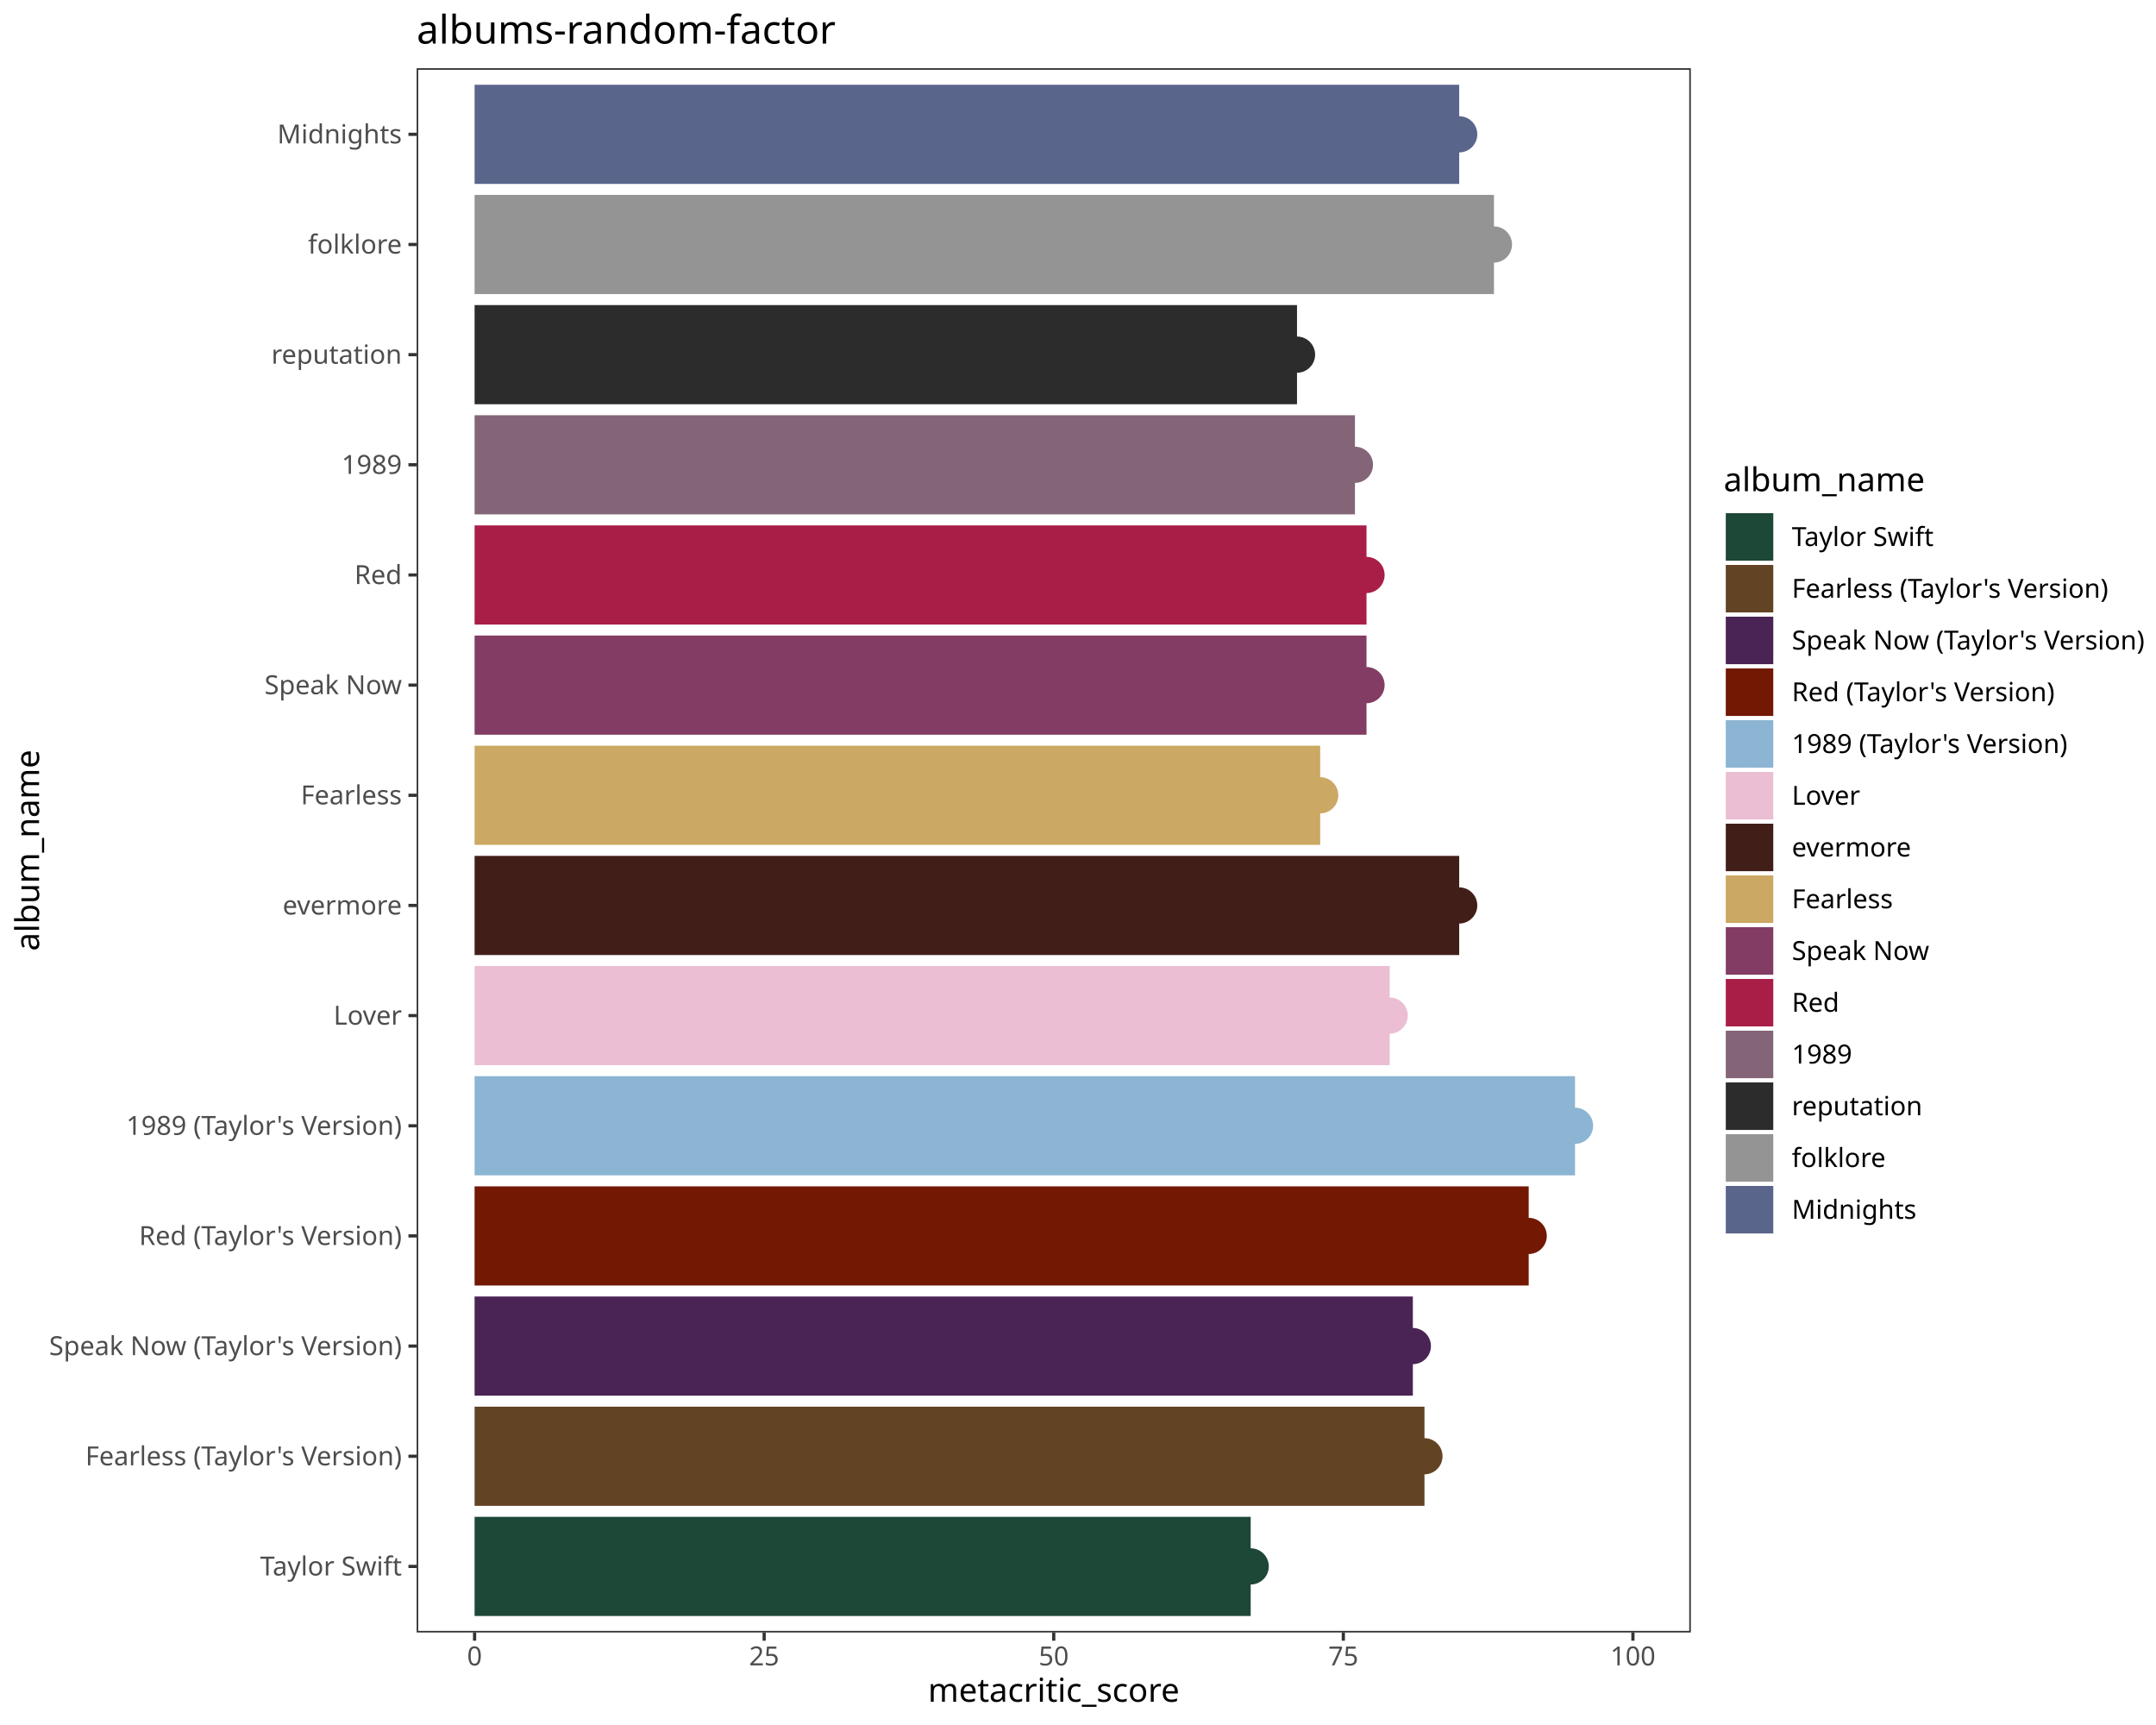
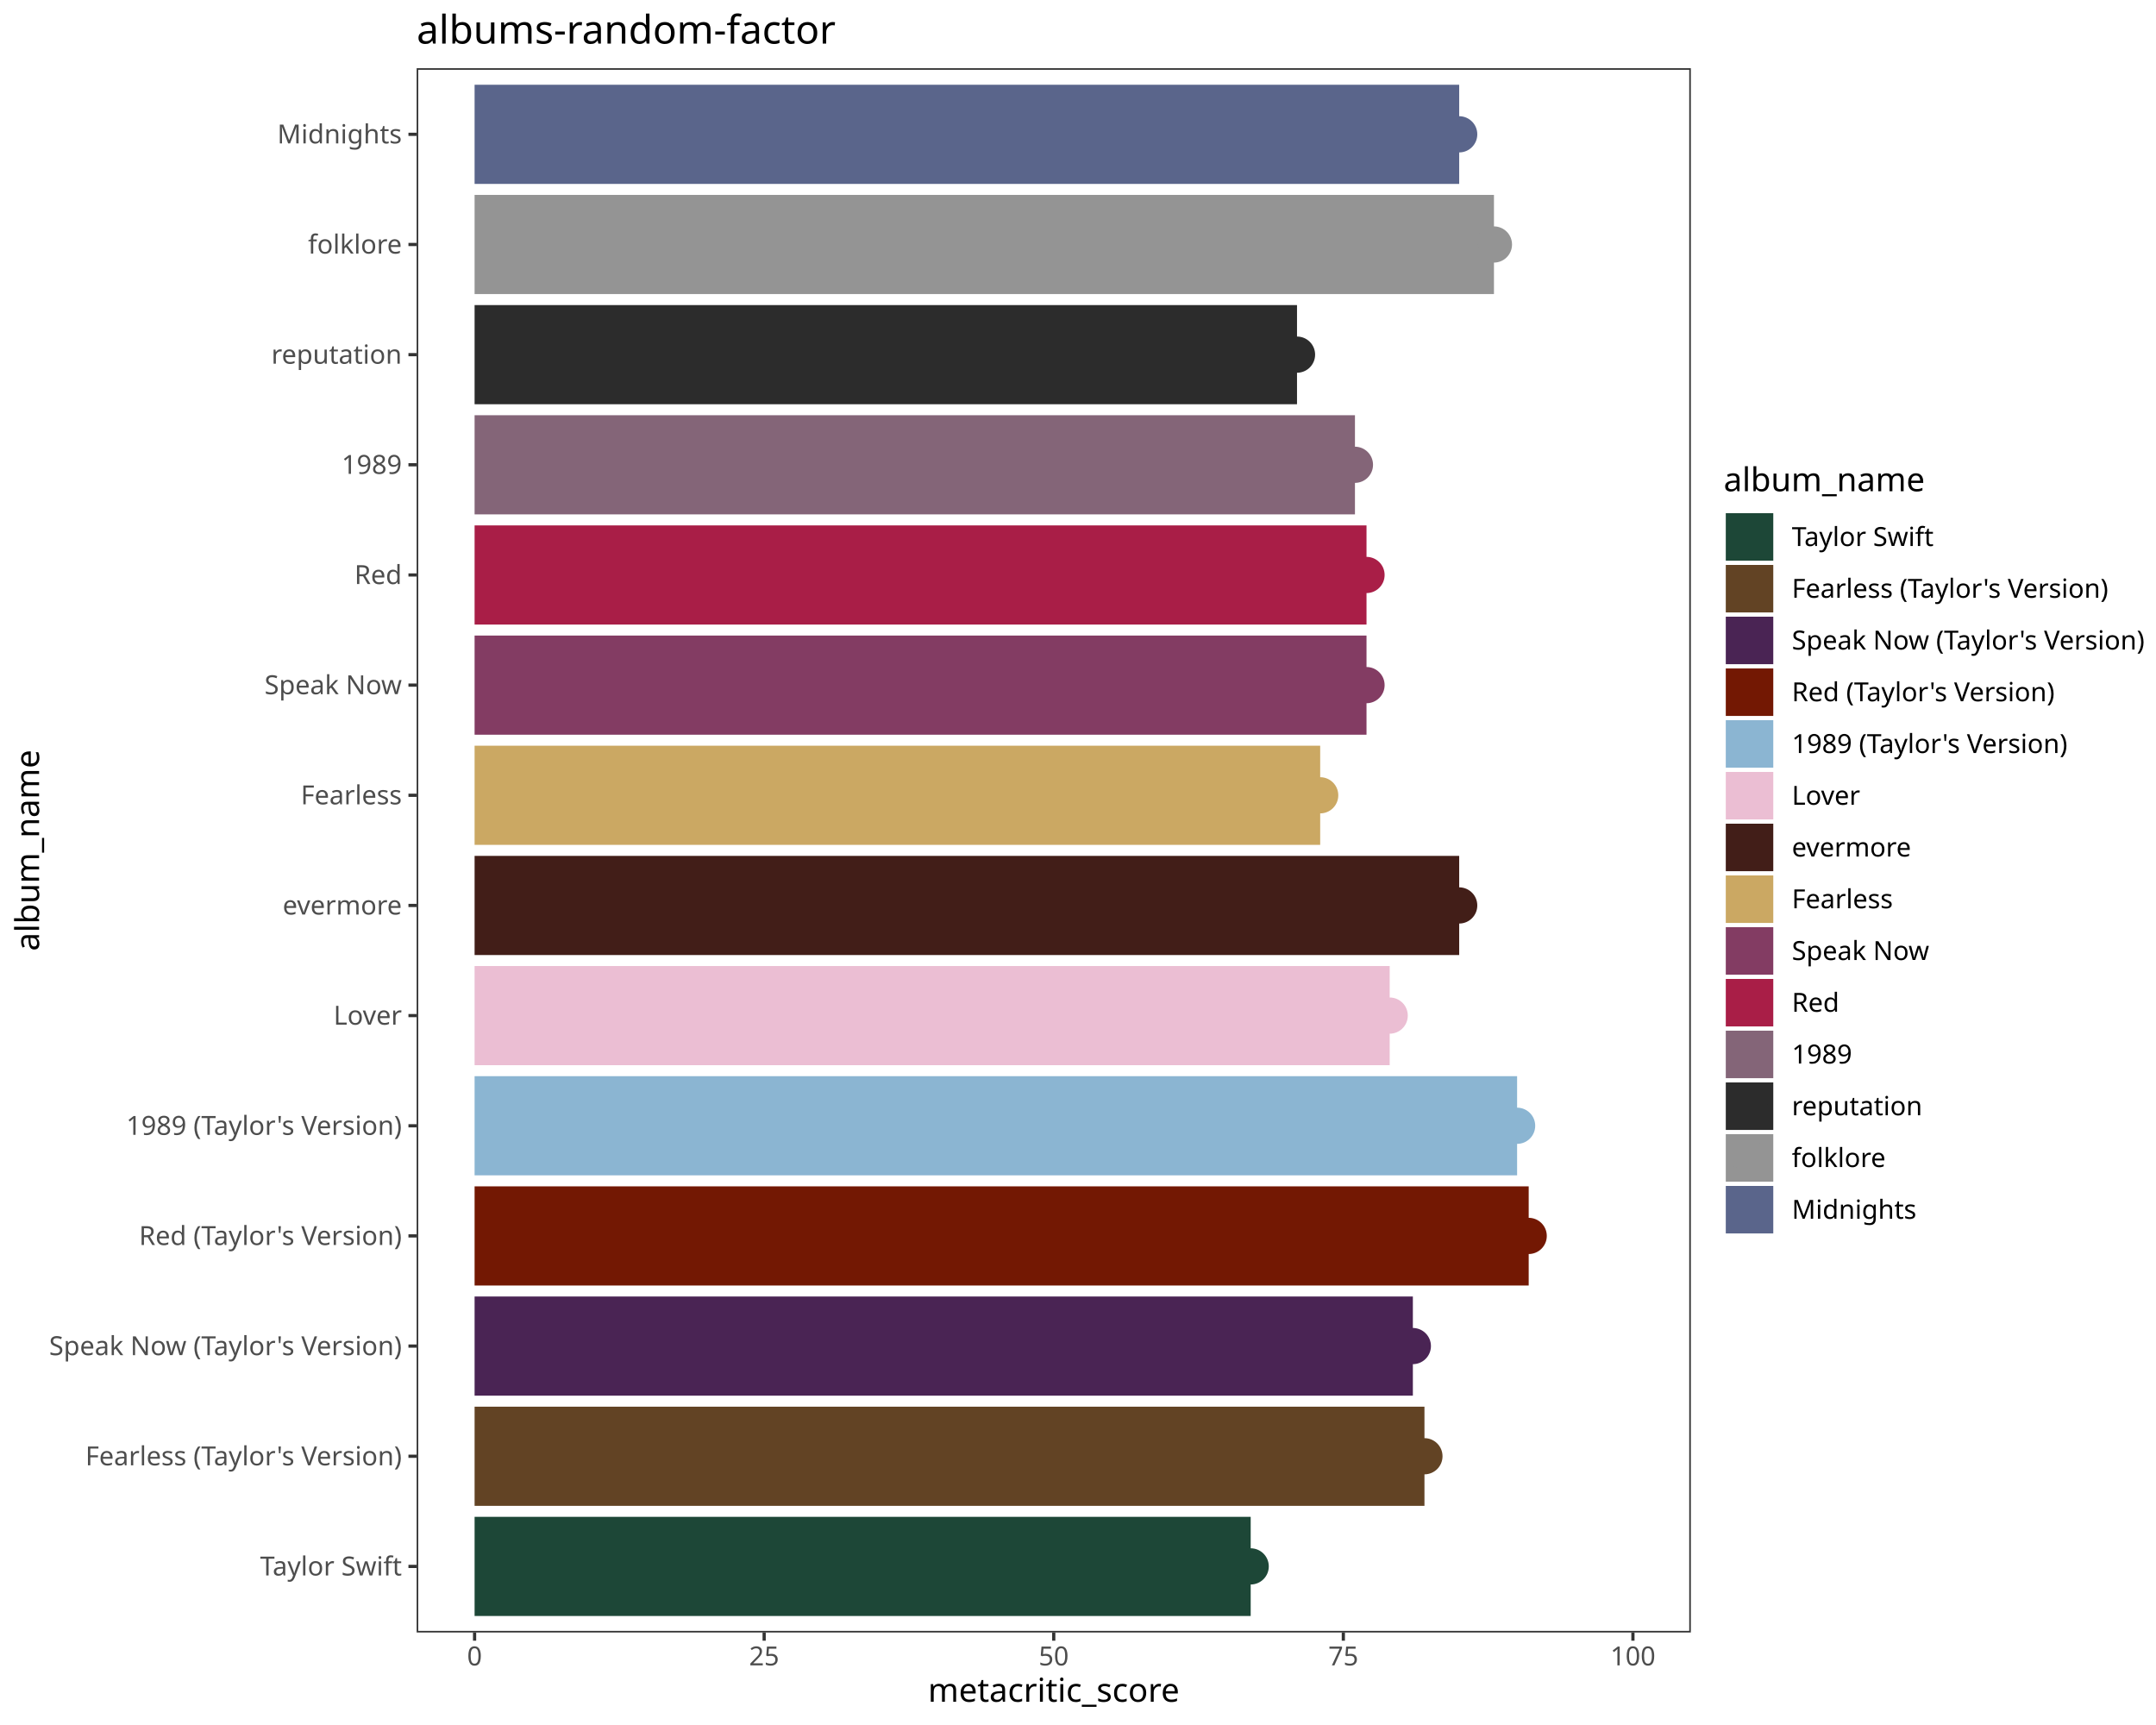
<svg xmlns="http://www.w3.org/2000/svg" class="svglite" data-engine-version="2.0" width="720.00pt" height="576.00pt" viewBox="0 0 720.00 576.00">
  <defs>
    <style type="text/css">
    .svglite line, .svglite polyline, .svglite polygon, .svglite path, .svglite rect, .svglite circle {
      fill: none;
      stroke: #000000;
      stroke-linecap: round;
      stroke-linejoin: round;
      stroke-miterlimit: 10.00;
    }
  </style>
  </defs>
  <rect width="100%" height="100%" style="stroke: none; fill: #FFFFFF;" />
  <defs>
    <clipPath id="cpMC4wMHw3MjAuMDB8MC4wMHw1NzYuMDA=">
      <rect x="0.00" y="0.00" width="720.00" height="576.00" />
    </clipPath>
  </defs>
  <g clip-path="url(#cpMC4wMHw3MjAuMDB8MC4wMHw1NzYuMDA=)">
    <rect x="0.00" y="0.00" width="720.00" height="576.00" style="stroke-width: 1.07; stroke: #FFFFFF; fill: #FFFFFF;" />
  </g>
  <defs>
    <clipPath id="cpMTM5LjE0fDU2NC42NnwyMi43OHw1NDUuMTE=">
      <rect x="139.14" y="22.78" width="425.52" height="522.33" />
    </clipPath>
  </defs>
  <g clip-path="url(#cpMTM5LjE0fDU2NC42NnwyMi43OHw1NDUuMTE=)">
    <rect x="139.14" y="22.78" width="425.52" height="522.33" style="stroke-width: 1.07; stroke: none; fill: #FFFFFF;" />
    <rect x="158.49" y="506.49" width="259.18" height="33.11" style="stroke-width: 1.07; stroke: none; stroke-linecap: butt; stroke-linejoin: miter; fill: #1D4737;" />
    <rect x="158.49" y="249.00" width="282.39" height="33.11" style="stroke-width: 1.07; stroke: none; stroke-linecap: butt; stroke-linejoin: miter; fill: #CBA863;" />
    <rect x="158.49" y="212.22" width="297.86" height="33.11" style="stroke-width: 1.07; stroke: none; stroke-linecap: butt; stroke-linejoin: miter; fill: #833C63;" />
    <rect x="158.49" y="175.44" width="297.86" height="33.11" style="stroke-width: 1.07; stroke: none; stroke-linecap: butt; stroke-linejoin: miter; fill: #A91E47;" />
    <rect x="158.49" y="138.65" width="294.00" height="33.11" style="stroke-width: 1.07; stroke: none; stroke-linecap: butt; stroke-linejoin: miter; fill: #846578;" />
    <rect x="158.49" y="101.87" width="274.65" height="33.11" style="stroke-width: 1.07; stroke: none; stroke-linecap: butt; stroke-linejoin: miter; fill: #2C2C2C;" />
    <rect x="158.49" y="322.57" width="305.60" height="33.11" style="stroke-width: 1.07; stroke: none; stroke-linecap: butt; stroke-linejoin: miter; fill: #EBBED3;" />
    <rect x="158.49" y="65.08" width="340.42" height="33.11" style="stroke-width: 1.07; stroke: none; stroke-linecap: butt; stroke-linejoin: miter; fill: #949494;" />
    <rect x="158.49" y="285.79" width="328.81" height="33.11" style="stroke-width: 1.07; stroke: none; stroke-linecap: butt; stroke-linejoin: miter; fill: #421E18;" />
    <rect x="158.49" y="469.71" width="317.21" height="33.11" style="stroke-width: 1.07; stroke: none; stroke-linecap: butt; stroke-linejoin: miter; fill: #624324;" />
    <rect x="158.49" y="396.14" width="352.02" height="33.11" style="stroke-width: 1.07; stroke: none; stroke-linecap: butt; stroke-linejoin: miter; fill: #731803;" />
    <rect x="158.49" y="28.30" width="328.81" height="33.11" style="stroke-width: 1.07; stroke: none; stroke-linecap: butt; stroke-linejoin: miter; fill: #5A658B;" />
    <rect x="158.49" y="432.92" width="313.34" height="33.11" style="stroke-width: 1.07; stroke: none; stroke-linecap: butt; stroke-linejoin: miter; fill: #4A2454;" />
-     <rect x="158.49" y="359.35" width="367.49" height="33.11" style="stroke-width: 1.07; stroke: none; stroke-linecap: butt; stroke-linejoin: miter; fill: #8BB5D2;" />
+     <rect x="158.49" y="359.35" width="348.15" height="33.11" style="stroke-width: 1.07; stroke: none; stroke-linecap: butt; stroke-linejoin: miter; fill: #8BB5D2;" />
    <circle cx="417.67" cy="523.04" r="5.69" style="stroke-width: 0.71; stroke: #1D4737; fill: #1D4737;" />
    <circle cx="440.88" cy="265.56" r="5.69" style="stroke-width: 0.71; stroke: #CBA863; fill: #CBA863;" />
    <circle cx="456.35" cy="228.77" r="5.69" style="stroke-width: 0.71; stroke: #833C63; fill: #833C63;" />
    <circle cx="456.35" cy="191.99" r="5.69" style="stroke-width: 0.71; stroke: #A91E47; fill: #A91E47;" />
    <circle cx="452.48" cy="155.20" r="5.69" style="stroke-width: 0.71; stroke: #846578; fill: #846578;" />
    <circle cx="433.14" cy="118.42" r="5.69" style="stroke-width: 0.71; stroke: #2C2C2C; fill: #2C2C2C;" />
    <circle cx="464.09" cy="339.12" r="5.69" style="stroke-width: 0.71; stroke: #EBBED3; fill: #EBBED3;" />
    <circle cx="498.90" cy="81.64" r="5.69" style="stroke-width: 0.71; stroke: #949494; fill: #949494;" />
    <circle cx="487.30" cy="302.34" r="5.69" style="stroke-width: 0.71; stroke: #421E18; fill: #421E18;" />
    <circle cx="475.69" cy="486.26" r="5.69" style="stroke-width: 0.71; stroke: #624324; fill: #624324;" />
    <circle cx="510.51" cy="412.69" r="5.69" style="stroke-width: 0.71; stroke: #731803; fill: #731803;" />
    <circle cx="487.30" cy="44.85" r="5.69" style="stroke-width: 0.71; stroke: #5A658B; fill: #5A658B;" />
    <circle cx="471.82" cy="449.47" r="5.69" style="stroke-width: 0.71; stroke: #4A2454; fill: #4A2454;" />
-     <circle cx="525.98" cy="375.91" r="5.69" style="stroke-width: 0.71; stroke: #8BB5D2; fill: #8BB5D2;" />
+     <circle cx="506.64" cy="375.91" r="5.69" style="stroke-width: 0.71; stroke: #8BB5D2; fill: #8BB5D2;" />
    <rect x="139.14" y="22.78" width="425.52" height="522.33" style="stroke-width: 1.07; stroke: #333333;" />
  </g>
  <g clip-path="url(#cpMC4wMHw3MjAuMDB8MC4wMHw1NzYuMDA=)">
    <text x="134.21" y="526.07" text-anchor="end" style="font-size: 8.80px; fill: #4D4D4D; font-family: sans;" textLength="45.97px" lengthAdjust="spacingAndGlyphs">Taylor Swift</text>
    <text x="134.21" y="489.29" text-anchor="end" style="font-size: 8.80px; fill: #4D4D4D; font-family: sans;" textLength="104.88px" lengthAdjust="spacingAndGlyphs">Fearless (Taylor's Version)</text>
    <text x="134.21" y="452.50" text-anchor="end" style="font-size: 8.80px; fill: #4D4D4D; font-family: sans;" textLength="116.14px" lengthAdjust="spacingAndGlyphs">Speak Now (Taylor's Version)</text>
    <text x="134.21" y="415.72" text-anchor="end" style="font-size: 8.80px; fill: #4D4D4D; font-family: sans;" textLength="87.27px" lengthAdjust="spacingAndGlyphs">Red (Taylor's Version)</text>
    <text x="134.21" y="378.94" text-anchor="end" style="font-size: 8.80px; fill: #4D4D4D; font-family: sans;" textLength="90.71px" lengthAdjust="spacingAndGlyphs">1989 (Taylor's Version)</text>
    <text x="134.21" y="342.15" text-anchor="end" style="font-size: 8.80px; fill: #4D4D4D; font-family: sans;" textLength="22.02px" lengthAdjust="spacingAndGlyphs">Lover</text>
    <text x="134.21" y="305.37" text-anchor="end" style="font-size: 8.80px; fill: #4D4D4D; font-family: sans;" textLength="37.18px" lengthAdjust="spacingAndGlyphs">evermore</text>
    <text x="134.21" y="268.58" text-anchor="end" style="font-size: 8.80px; fill: #4D4D4D; font-family: sans;" textLength="33.75px" lengthAdjust="spacingAndGlyphs">Fearless</text>
    <text x="134.21" y="231.80" text-anchor="end" style="font-size: 8.80px; fill: #4D4D4D; font-family: sans;" textLength="45.01px" lengthAdjust="spacingAndGlyphs">Speak Now</text>
    <text x="134.21" y="195.02" text-anchor="end" style="font-size: 8.80px; fill: #4D4D4D; font-family: sans;" textLength="16.15px" lengthAdjust="spacingAndGlyphs">Red</text>
    <text x="134.21" y="158.23" text-anchor="end" style="font-size: 8.80px; fill: #4D4D4D; font-family: sans;" textLength="19.58px" lengthAdjust="spacingAndGlyphs">1989</text>
    <text x="134.21" y="121.45" text-anchor="end" style="font-size: 8.80px; fill: #4D4D4D; font-family: sans;" textLength="39.14px" lengthAdjust="spacingAndGlyphs">reputation</text>
    <text x="134.21" y="84.67" text-anchor="end" style="font-size: 8.80px; fill: #4D4D4D; font-family: sans;" textLength="28.37px" lengthAdjust="spacingAndGlyphs">folklore</text>
    <text x="134.21" y="47.88" text-anchor="end" style="font-size: 8.80px; fill: #4D4D4D; font-family: sans;" textLength="37.67px" lengthAdjust="spacingAndGlyphs">Midnights</text>
    <polyline points="136.40,523.04 139.14,523.04 " style="stroke-width: 1.07; stroke: #333333; stroke-linecap: butt;" />
    <polyline points="136.40,486.26 139.14,486.26 " style="stroke-width: 1.07; stroke: #333333; stroke-linecap: butt;" />
    <polyline points="136.40,449.47 139.14,449.47 " style="stroke-width: 1.07; stroke: #333333; stroke-linecap: butt;" />
    <polyline points="136.40,412.69 139.14,412.69 " style="stroke-width: 1.07; stroke: #333333; stroke-linecap: butt;" />
    <polyline points="136.40,375.91 139.14,375.91 " style="stroke-width: 1.07; stroke: #333333; stroke-linecap: butt;" />
    <polyline points="136.40,339.12 139.14,339.12 " style="stroke-width: 1.07; stroke: #333333; stroke-linecap: butt;" />
    <polyline points="136.40,302.34 139.14,302.34 " style="stroke-width: 1.07; stroke: #333333; stroke-linecap: butt;" />
    <polyline points="136.40,265.56 139.14,265.56 " style="stroke-width: 1.07; stroke: #333333; stroke-linecap: butt;" />
    <polyline points="136.40,228.77 139.14,228.77 " style="stroke-width: 1.07; stroke: #333333; stroke-linecap: butt;" />
    <polyline points="136.40,191.99 139.14,191.99 " style="stroke-width: 1.07; stroke: #333333; stroke-linecap: butt;" />
    <polyline points="136.40,155.20 139.14,155.20 " style="stroke-width: 1.07; stroke: #333333; stroke-linecap: butt;" />
    <polyline points="136.40,118.42 139.14,118.42 " style="stroke-width: 1.07; stroke: #333333; stroke-linecap: butt;" />
    <polyline points="136.40,81.64 139.14,81.64 " style="stroke-width: 1.07; stroke: #333333; stroke-linecap: butt;" />
    <polyline points="136.40,44.85 139.14,44.85 " style="stroke-width: 1.07; stroke: #333333; stroke-linecap: butt;" />
    <polyline points="158.49,547.85 158.49,545.11 " style="stroke-width: 1.07; stroke: #333333; stroke-linecap: butt;" />
    <polyline points="255.19,547.85 255.19,545.11 " style="stroke-width: 1.07; stroke: #333333; stroke-linecap: butt;" />
    <polyline points="351.90,547.85 351.90,545.11 " style="stroke-width: 1.07; stroke: #333333; stroke-linecap: butt;" />
    <polyline points="448.61,547.85 448.61,545.11 " style="stroke-width: 1.07; stroke: #333333; stroke-linecap: butt;" />
    <polyline points="545.32,547.85 545.32,545.11 " style="stroke-width: 1.07; stroke: #333333; stroke-linecap: butt;" />
    <text x="158.49" y="556.10" text-anchor="middle" style="font-size: 8.80px; fill: #4D4D4D; font-family: sans;" textLength="4.89px" lengthAdjust="spacingAndGlyphs">0</text>
    <text x="255.19" y="556.10" text-anchor="middle" style="font-size: 8.80px; fill: #4D4D4D; font-family: sans;" textLength="9.79px" lengthAdjust="spacingAndGlyphs">25</text>
    <text x="351.90" y="556.10" text-anchor="middle" style="font-size: 8.80px; fill: #4D4D4D; font-family: sans;" textLength="9.79px" lengthAdjust="spacingAndGlyphs">50</text>
    <text x="448.61" y="556.10" text-anchor="middle" style="font-size: 8.80px; fill: #4D4D4D; font-family: sans;" textLength="9.79px" lengthAdjust="spacingAndGlyphs">75</text>
    <text x="545.32" y="556.10" text-anchor="middle" style="font-size: 8.80px; fill: #4D4D4D; font-family: sans;" textLength="14.68px" lengthAdjust="spacingAndGlyphs">100</text>
    <text x="351.90" y="568.24" text-anchor="middle" style="font-size: 11.00px; font-family: sans;" textLength="80.10px" lengthAdjust="spacingAndGlyphs">metacritic_score</text>
    <text transform="translate(13.05,283.95) rotate(-90)" text-anchor="middle" style="font-size: 11.00px; font-family: sans;" textLength="63.60px" lengthAdjust="spacingAndGlyphs">album_name</text>
    <rect x="575.62" y="155.32" width="138.90" height="257.25" style="stroke-width: 1.07; stroke: none; fill: #FFFFFF;" />
    <text x="575.62" y="164.03" style="font-size: 11.00px; font-family: sans;" textLength="63.60px" lengthAdjust="spacingAndGlyphs">album_name</text>
    <rect x="575.62" y="170.65" width="17.28" height="17.28" style="stroke-width: 1.07; stroke: none; fill: #FFFFFF;" />
    <rect x="576.33" y="171.36" width="15.86" height="15.86" style="stroke-width: 1.07; stroke: none; stroke-linecap: butt; stroke-linejoin: miter; fill: #1D4737;" />
    <circle cx="584.26" cy="179.29" r="5.69" style="stroke-width: 0.71; stroke: #1D4737; fill: #1D4737;" />
    <rect x="575.62" y="187.93" width="17.28" height="17.28" style="stroke-width: 1.07; stroke: none; fill: #FFFFFF;" />
    <rect x="576.33" y="188.64" width="15.86" height="15.86" style="stroke-width: 1.07; stroke: none; stroke-linecap: butt; stroke-linejoin: miter; fill: #624324;" />
    <circle cx="584.26" cy="196.57" r="5.69" style="stroke-width: 0.71; stroke: #624324; fill: #624324;" />
    <rect x="575.62" y="205.21" width="17.28" height="17.28" style="stroke-width: 1.07; stroke: none; fill: #FFFFFF;" />
    <rect x="576.33" y="205.92" width="15.86" height="15.86" style="stroke-width: 1.07; stroke: none; stroke-linecap: butt; stroke-linejoin: miter; fill: #4A2454;" />
    <circle cx="584.26" cy="213.85" r="5.69" style="stroke-width: 0.71; stroke: #4A2454; fill: #4A2454;" />
    <rect x="575.62" y="222.49" width="17.28" height="17.28" style="stroke-width: 1.07; stroke: none; fill: #FFFFFF;" />
    <rect x="576.33" y="223.20" width="15.86" height="15.86" style="stroke-width: 1.07; stroke: none; stroke-linecap: butt; stroke-linejoin: miter; fill: #731803;" />
    <circle cx="584.26" cy="231.13" r="5.69" style="stroke-width: 0.71; stroke: #731803; fill: #731803;" />
    <rect x="575.62" y="239.77" width="17.28" height="17.28" style="stroke-width: 1.07; stroke: none; fill: #FFFFFF;" />
    <rect x="576.33" y="240.48" width="15.86" height="15.86" style="stroke-width: 1.07; stroke: none; stroke-linecap: butt; stroke-linejoin: miter; fill: #8BB5D2;" />
    <circle cx="584.26" cy="248.41" r="5.69" style="stroke-width: 0.71; stroke: #8BB5D2; fill: #8BB5D2;" />
    <rect x="575.62" y="257.05" width="17.28" height="17.28" style="stroke-width: 1.07; stroke: none; fill: #FFFFFF;" />
    <rect x="576.33" y="257.76" width="15.86" height="15.86" style="stroke-width: 1.07; stroke: none; stroke-linecap: butt; stroke-linejoin: miter; fill: #EBBED3;" />
    <circle cx="584.26" cy="265.69" r="5.69" style="stroke-width: 0.71; stroke: #EBBED3; fill: #EBBED3;" />
    <rect x="575.62" y="274.33" width="17.28" height="17.28" style="stroke-width: 1.07; stroke: none; fill: #FFFFFF;" />
    <rect x="576.33" y="275.04" width="15.86" height="15.86" style="stroke-width: 1.07; stroke: none; stroke-linecap: butt; stroke-linejoin: miter; fill: #421E18;" />
    <circle cx="584.26" cy="282.97" r="5.69" style="stroke-width: 0.71; stroke: #421E18; fill: #421E18;" />
    <rect x="575.62" y="291.61" width="17.28" height="17.28" style="stroke-width: 1.07; stroke: none; fill: #FFFFFF;" />
    <rect x="576.33" y="292.32" width="15.86" height="15.86" style="stroke-width: 1.07; stroke: none; stroke-linecap: butt; stroke-linejoin: miter; fill: #CBA863;" />
    <circle cx="584.26" cy="300.25" r="5.69" style="stroke-width: 0.71; stroke: #CBA863; fill: #CBA863;" />
    <rect x="575.62" y="308.89" width="17.28" height="17.28" style="stroke-width: 1.07; stroke: none; fill: #FFFFFF;" />
    <rect x="576.33" y="309.60" width="15.86" height="15.86" style="stroke-width: 1.07; stroke: none; stroke-linecap: butt; stroke-linejoin: miter; fill: #833C63;" />
    <circle cx="584.26" cy="317.53" r="5.69" style="stroke-width: 0.71; stroke: #833C63; fill: #833C63;" />
    <rect x="575.62" y="326.17" width="17.28" height="17.28" style="stroke-width: 1.07; stroke: none; fill: #FFFFFF;" />
    <rect x="576.33" y="326.88" width="15.86" height="15.86" style="stroke-width: 1.07; stroke: none; stroke-linecap: butt; stroke-linejoin: miter; fill: #A91E47;" />
    <circle cx="584.26" cy="334.81" r="5.69" style="stroke-width: 0.71; stroke: #A91E47; fill: #A91E47;" />
    <rect x="575.62" y="343.45" width="17.28" height="17.28" style="stroke-width: 1.07; stroke: none; fill: #FFFFFF;" />
    <rect x="576.33" y="344.16" width="15.86" height="15.86" style="stroke-width: 1.07; stroke: none; stroke-linecap: butt; stroke-linejoin: miter; fill: #846578;" />
    <circle cx="584.26" cy="352.09" r="5.69" style="stroke-width: 0.71; stroke: #846578; fill: #846578;" />
    <rect x="575.62" y="360.73" width="17.28" height="17.28" style="stroke-width: 1.07; stroke: none; fill: #FFFFFF;" />
    <rect x="576.33" y="361.44" width="15.86" height="15.86" style="stroke-width: 1.07; stroke: none; stroke-linecap: butt; stroke-linejoin: miter; fill: #2C2C2C;" />
    <circle cx="584.26" cy="369.37" r="5.69" style="stroke-width: 0.71; stroke: #2C2C2C; fill: #2C2C2C;" />
    <rect x="575.62" y="378.01" width="17.28" height="17.28" style="stroke-width: 1.07; stroke: none; fill: #FFFFFF;" />
    <rect x="576.33" y="378.72" width="15.86" height="15.86" style="stroke-width: 1.07; stroke: none; stroke-linecap: butt; stroke-linejoin: miter; fill: #949494;" />
    <circle cx="584.26" cy="386.65" r="5.69" style="stroke-width: 0.71; stroke: #949494; fill: #949494;" />
    <rect x="575.62" y="395.29" width="17.28" height="17.28" style="stroke-width: 1.07; stroke: none; fill: #FFFFFF;" />
    <rect x="576.33" y="396.00" width="15.86" height="15.86" style="stroke-width: 1.07; stroke: none; stroke-linecap: butt; stroke-linejoin: miter; fill: #5A658B;" />
    <circle cx="584.26" cy="403.93" r="5.69" style="stroke-width: 0.71; stroke: #5A658B; fill: #5A658B;" />
    <text x="598.38" y="182.32" style="font-size: 8.80px; font-family: sans;" textLength="45.97px" lengthAdjust="spacingAndGlyphs">Taylor Swift</text>
    <text x="598.38" y="199.60" style="font-size: 8.80px; font-family: sans;" textLength="104.88px" lengthAdjust="spacingAndGlyphs">Fearless (Taylor's Version)</text>
    <text x="598.38" y="216.88" style="font-size: 8.80px; font-family: sans;" textLength="116.14px" lengthAdjust="spacingAndGlyphs">Speak Now (Taylor's Version)</text>
    <text x="598.38" y="234.16" style="font-size: 8.80px; font-family: sans;" textLength="87.27px" lengthAdjust="spacingAndGlyphs">Red (Taylor's Version)</text>
    <text x="598.38" y="251.44" style="font-size: 8.80px; font-family: sans;" textLength="90.71px" lengthAdjust="spacingAndGlyphs">1989 (Taylor's Version)</text>
    <text x="598.38" y="268.72" style="font-size: 8.80px; font-family: sans;" textLength="22.02px" lengthAdjust="spacingAndGlyphs">Lover</text>
    <text x="598.38" y="286.00" style="font-size: 8.80px; font-family: sans;" textLength="37.18px" lengthAdjust="spacingAndGlyphs">evermore</text>
    <text x="598.38" y="303.28" style="font-size: 8.80px; font-family: sans;" textLength="33.75px" lengthAdjust="spacingAndGlyphs">Fearless</text>
    <text x="598.38" y="320.56" style="font-size: 8.80px; font-family: sans;" textLength="45.01px" lengthAdjust="spacingAndGlyphs">Speak Now</text>
    <text x="598.38" y="337.84" style="font-size: 8.80px; font-family: sans;" textLength="16.15px" lengthAdjust="spacingAndGlyphs">Red</text>
    <text x="598.38" y="355.12" style="font-size: 8.80px; font-family: sans;" textLength="19.58px" lengthAdjust="spacingAndGlyphs">1989</text>
    <text x="598.38" y="372.40" style="font-size: 8.80px; font-family: sans;" textLength="39.14px" lengthAdjust="spacingAndGlyphs">reputation</text>
    <text x="598.38" y="389.68" style="font-size: 8.80px; font-family: sans;" textLength="28.37px" lengthAdjust="spacingAndGlyphs">folklore</text>
    <text x="598.38" y="406.96" style="font-size: 8.80px; font-family: sans;" textLength="37.67px" lengthAdjust="spacingAndGlyphs">Midnights</text>
    <text x="139.14" y="14.56" style="font-size: 13.20px; font-family: sans;" textLength="129.14px" lengthAdjust="spacingAndGlyphs">albums-random-factor</text>
  </g>
</svg>
